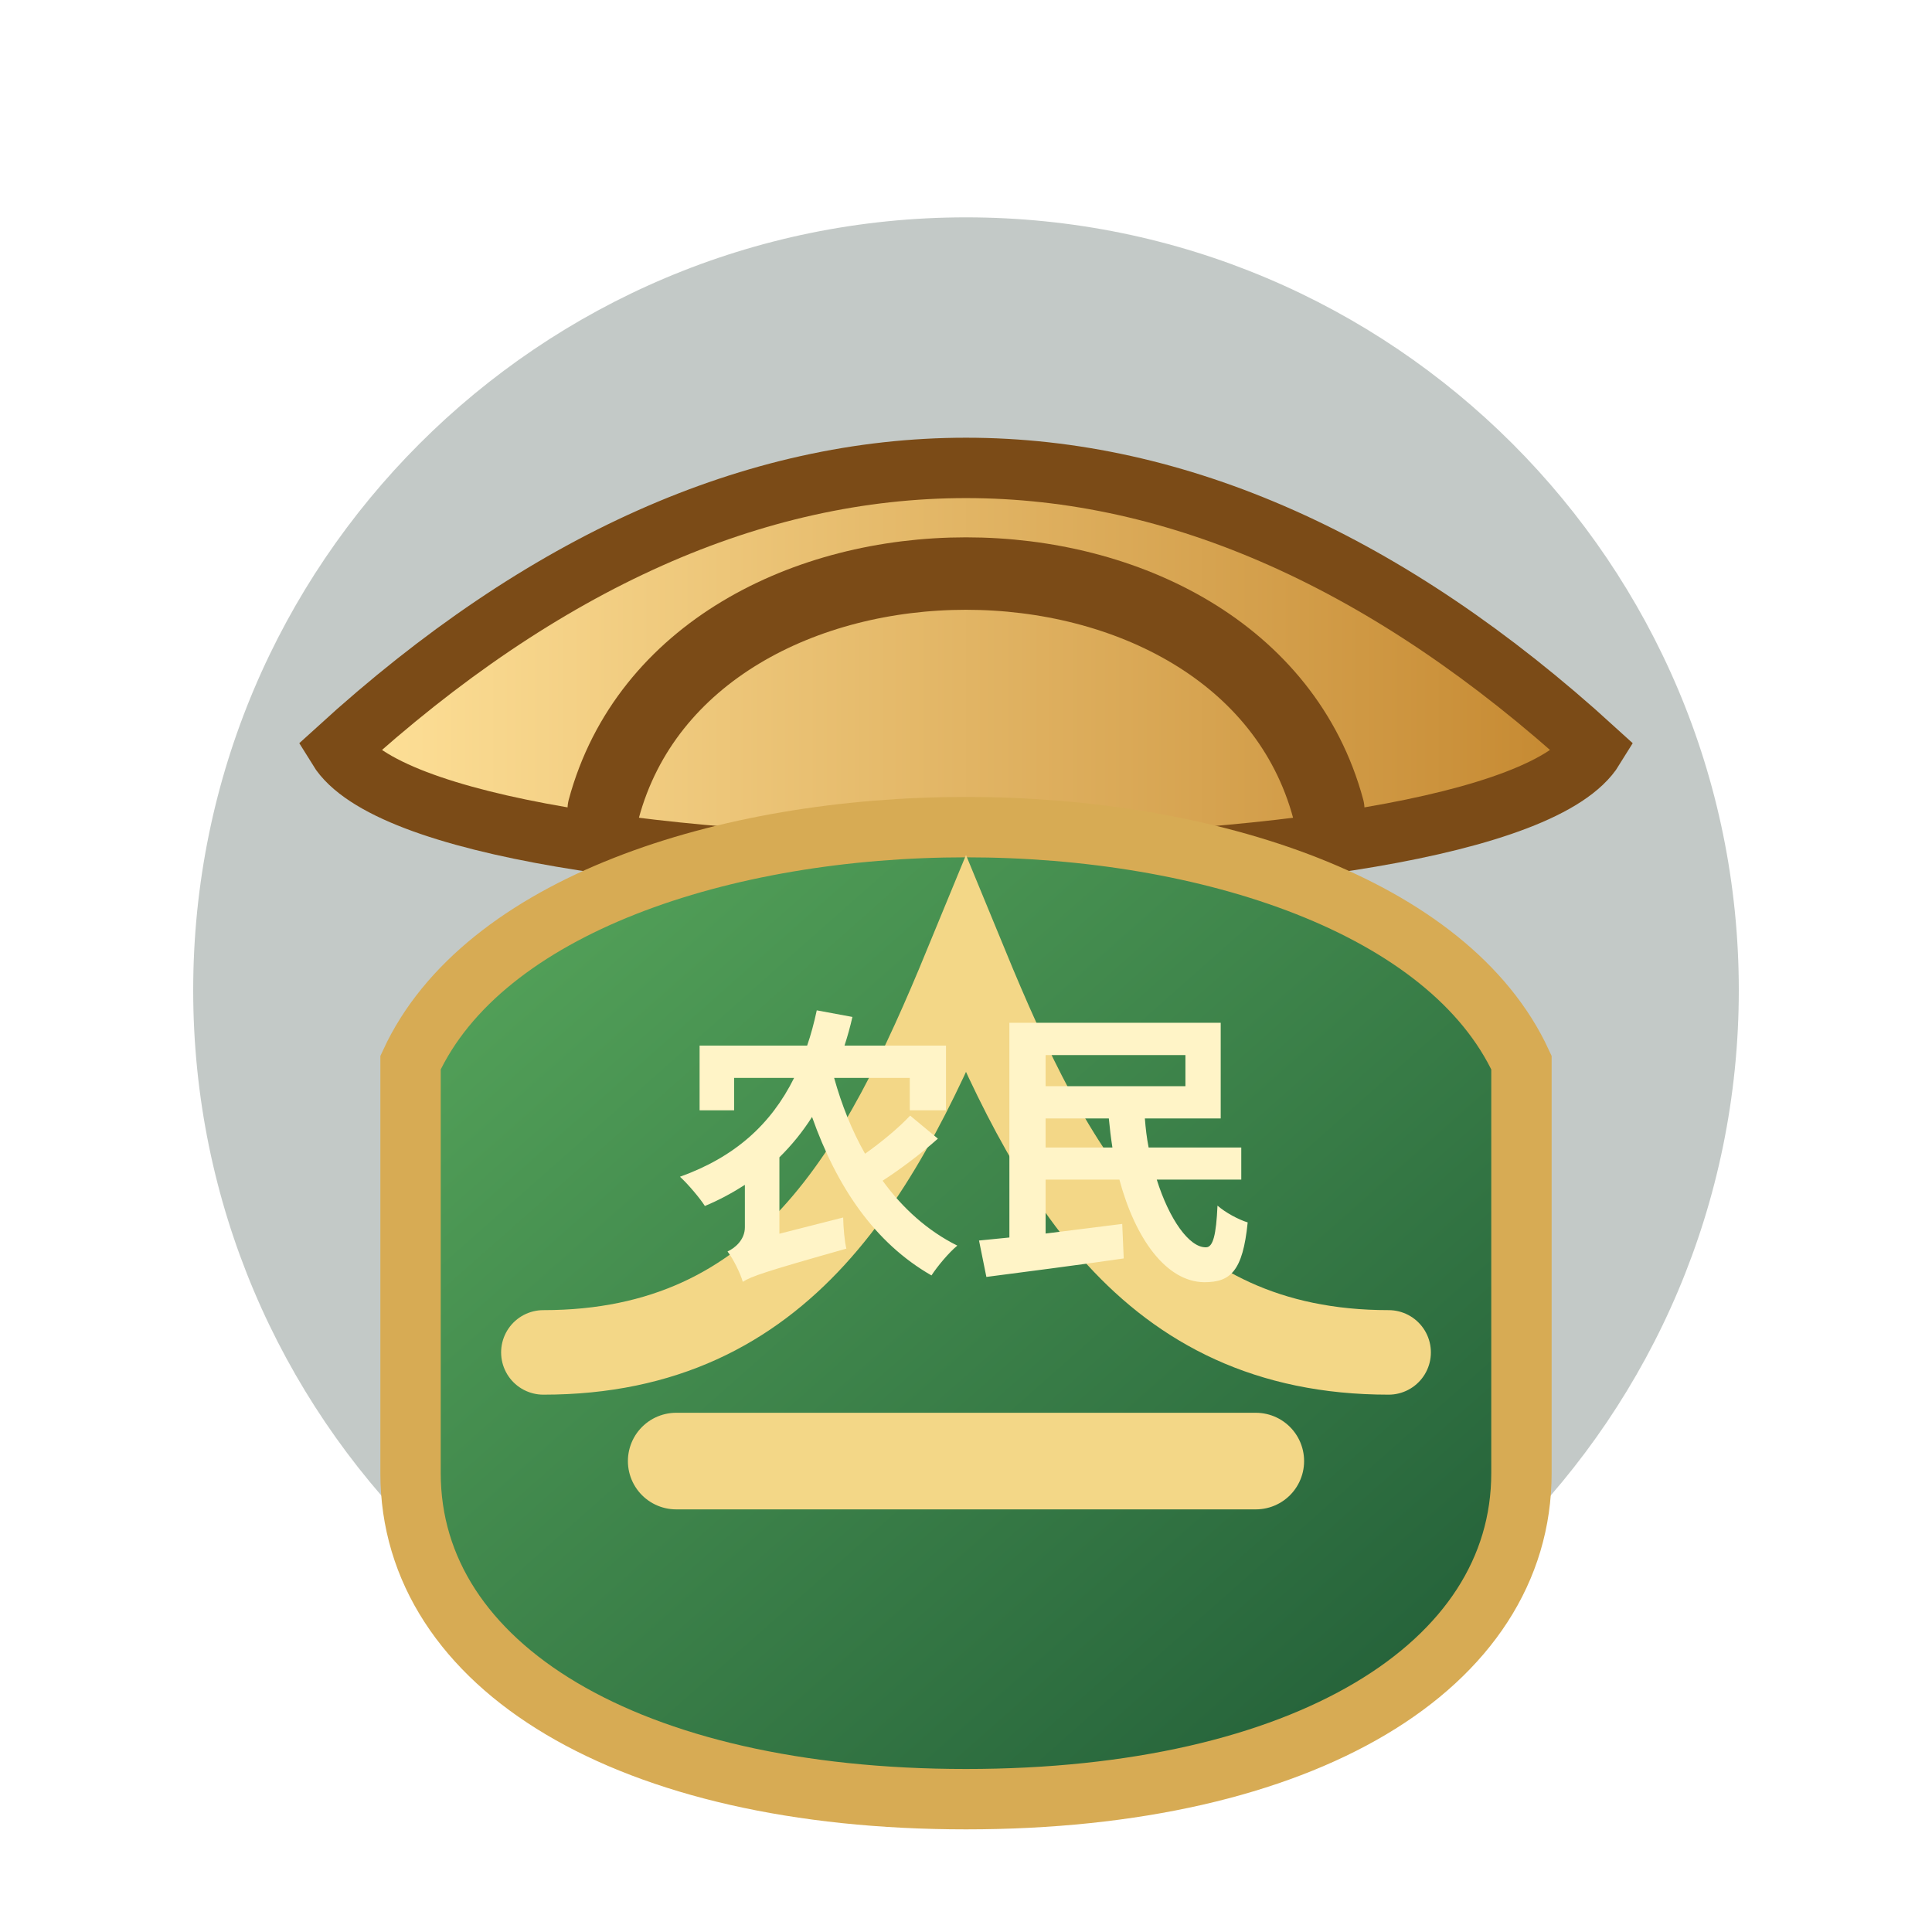
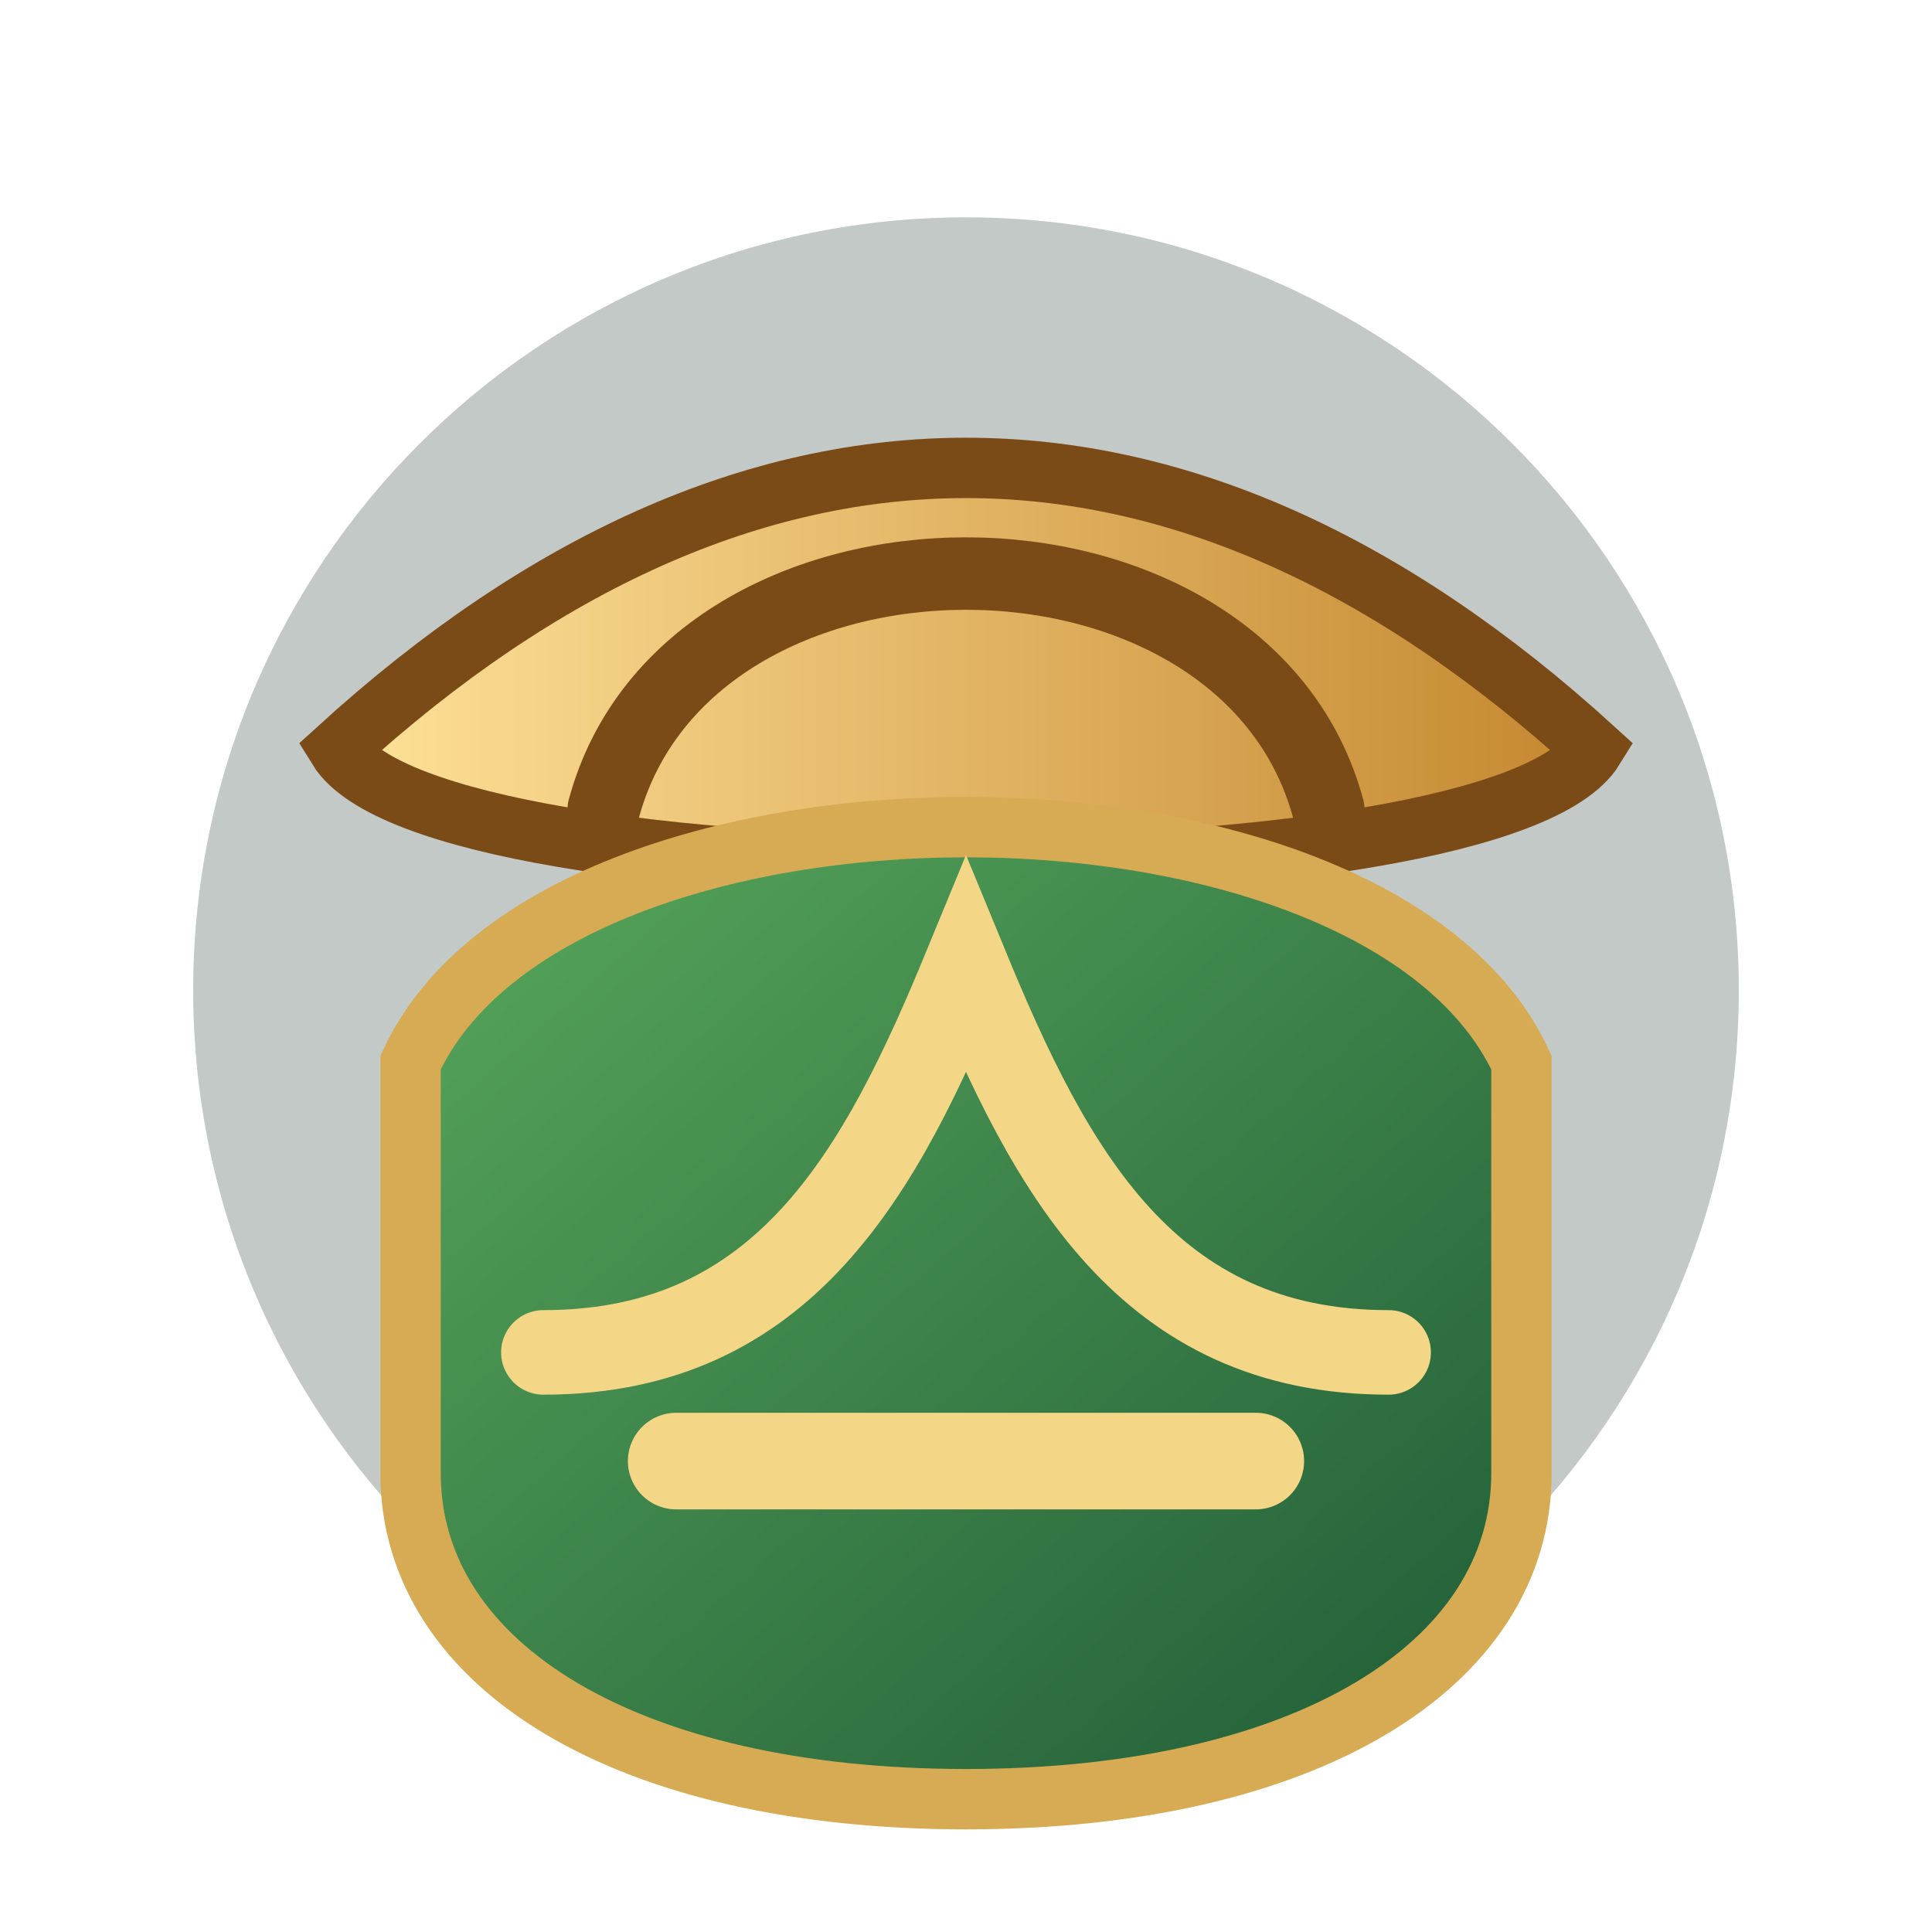
- <svg xmlns="http://www.w3.org/2000/svg" width="160" height="160" viewBox="0 0 160 160" role="img" aria-label="Farmer identity character">
+ <svg xmlns="http://www.w3.org/2000/svg" width="160" height="160" viewBox="0 0 160 160" role="img" aria-label="农民">
  <defs>
    <linearGradient id="green" x1="0" x2="1" y1="0" y2="1">
      <stop offset="0" stop-color="#58a85c" />
      <stop offset="1" stop-color="#1f5a36" />
    </linearGradient>
    <linearGradient id="straw" x1="0" x2="1">
      <stop offset="0" stop-color="#ffe29a" />
      <stop offset="1" stop-color="#c4872f" />
    </linearGradient>
  </defs>
  <circle cx="80" cy="82" r="64" fill="#10291e" opacity=".25" />
  <path d="M28 62c34-31 70-31 104 0-8 13-96 13-104 0z" fill="url(#straw)" stroke="#7b4b17" stroke-width="5" />
  <path d="M50 67c7-26 53-26 60 0" fill="none" stroke="#7b4b17" stroke-width="6" stroke-linecap="round" />
  <path d="M34 88c12-26 80-26 92 0v34c0 16-18 27-46 27s-46-11-46-27z" fill="url(#green)" stroke="#d7ab54" stroke-width="5" />
  <path d="M45 112c20 0 28-15 35-32 7 17 15 32 35 32" fill="none" stroke="#f3d787" stroke-width="7" stroke-linecap="round" />
  <path d="M56 121h48" stroke="#f3d787" stroke-width="8" stroke-linecap="round" />
-   <text x="80" y="104" text-anchor="middle" font-family="sans-serif" font-size="24" font-weight="900" fill="#fff4c7">农民</text>
</svg>
